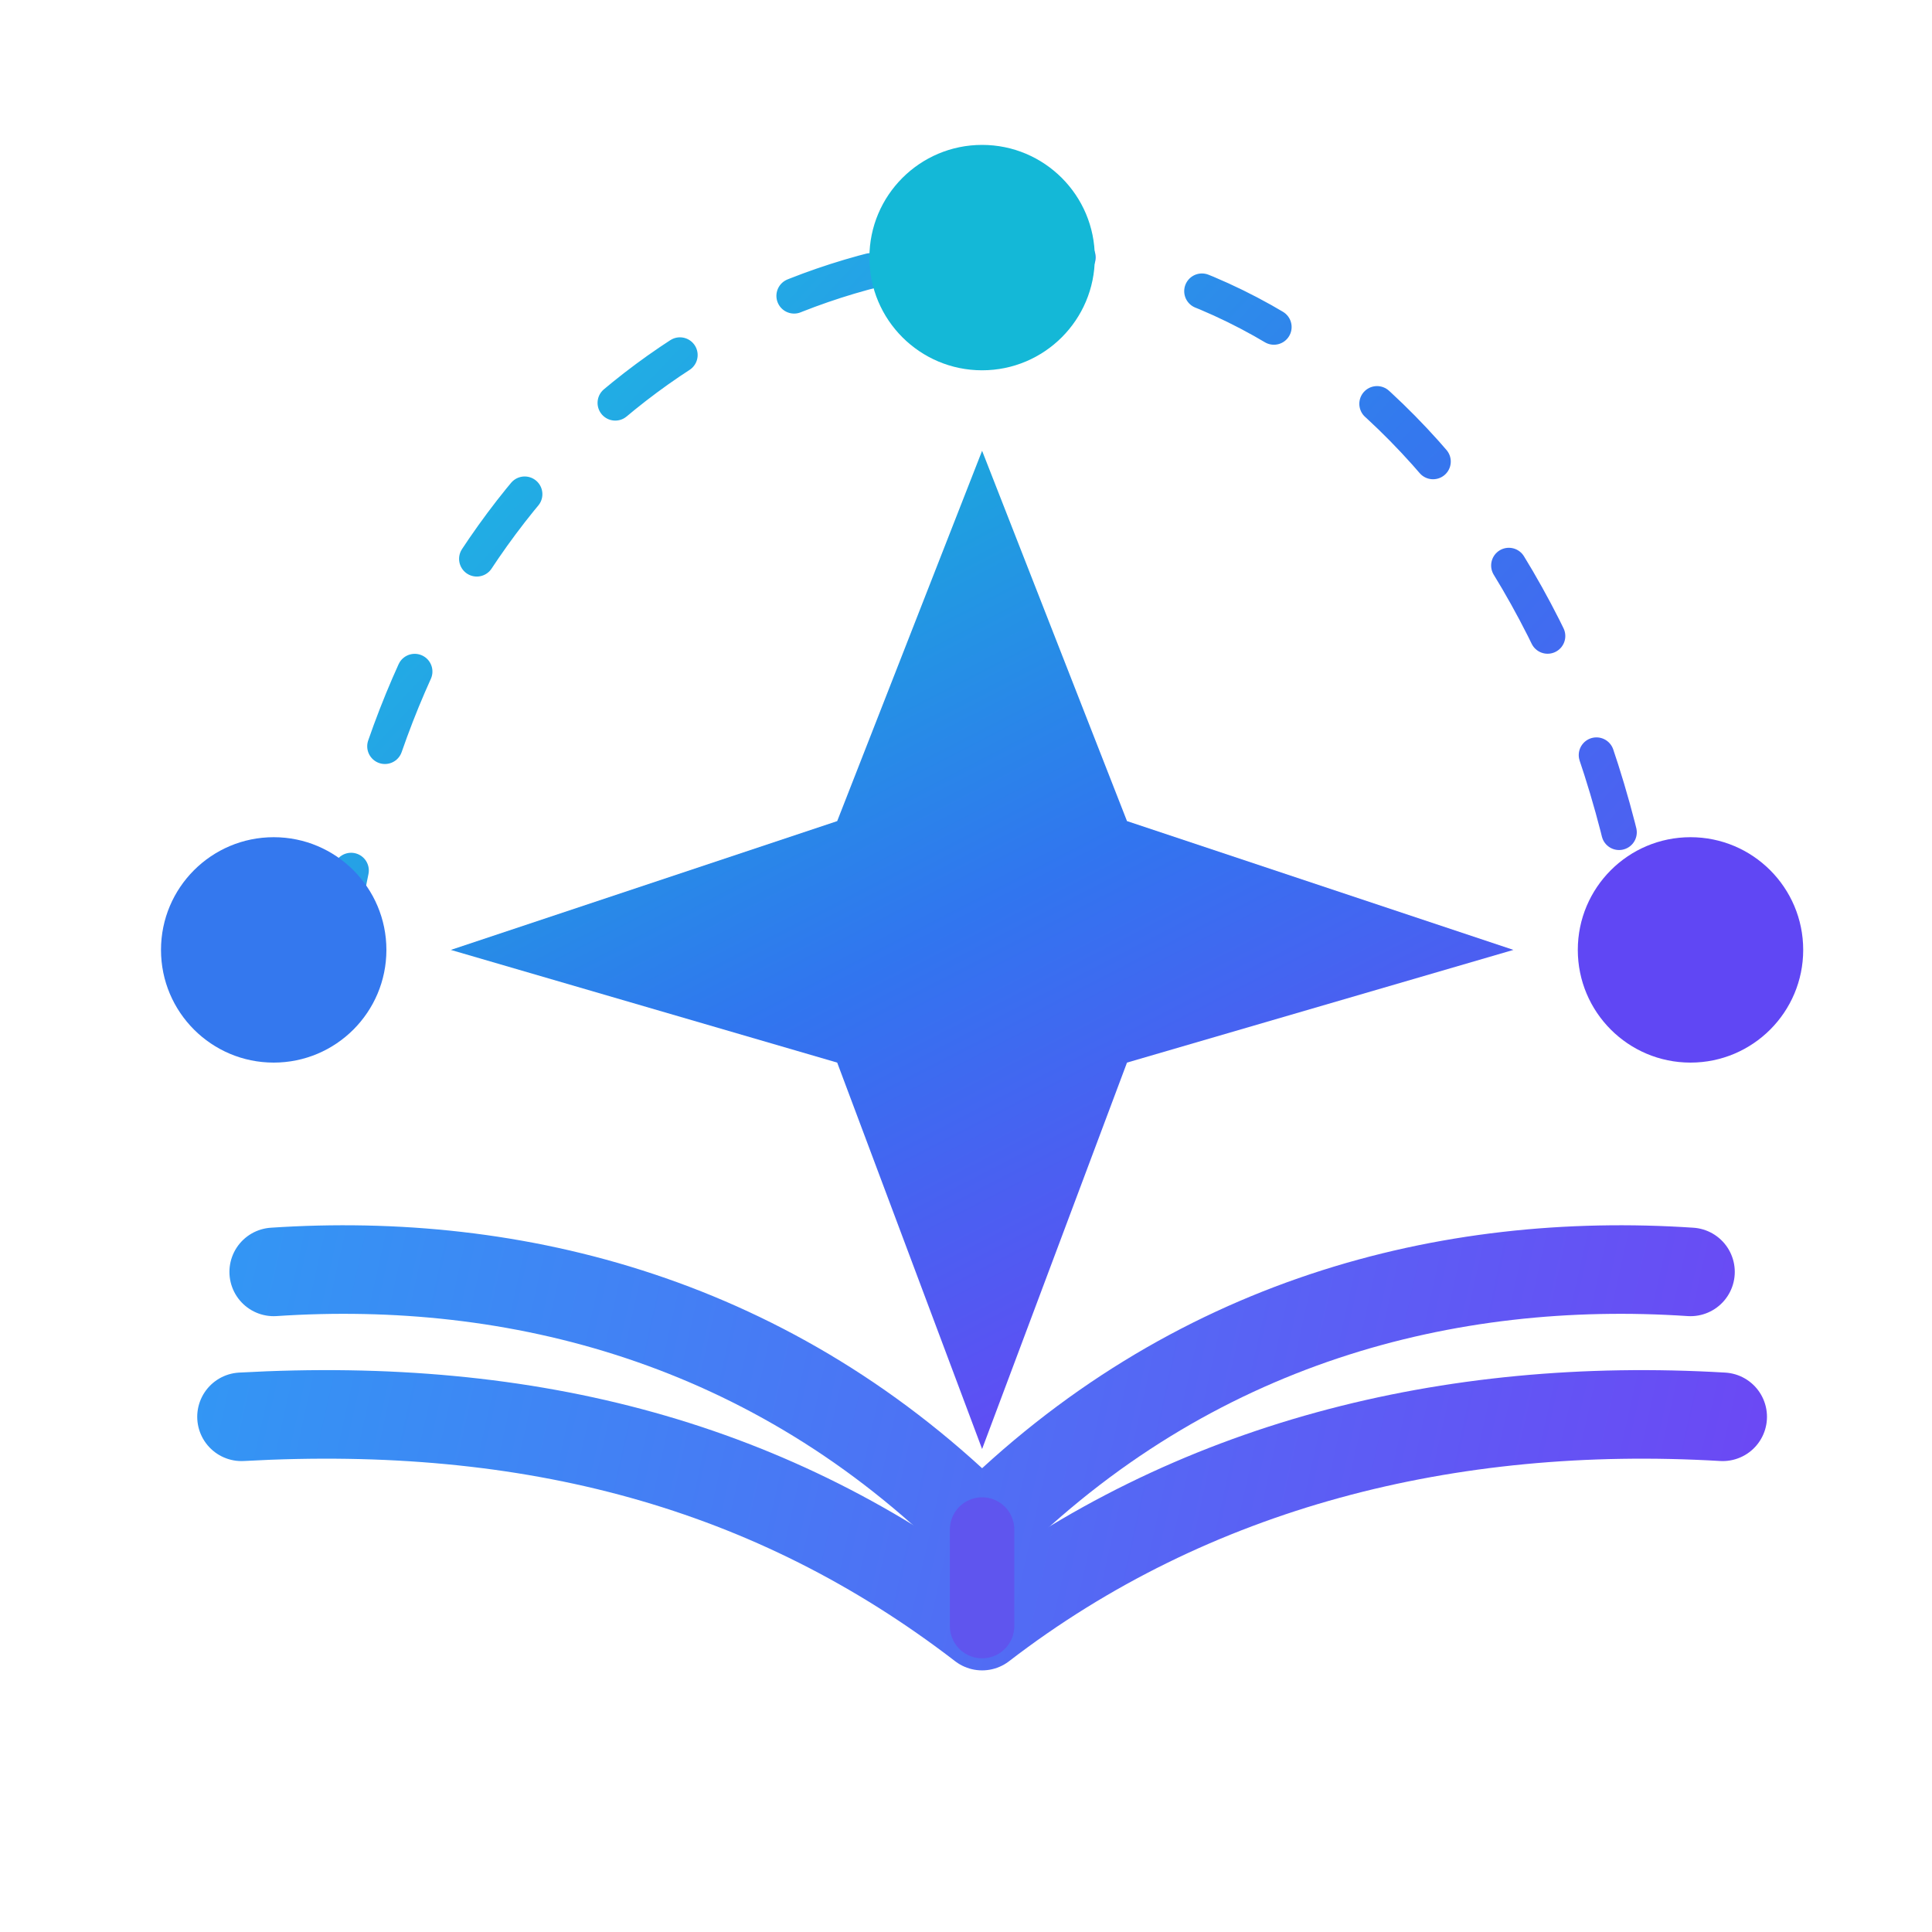
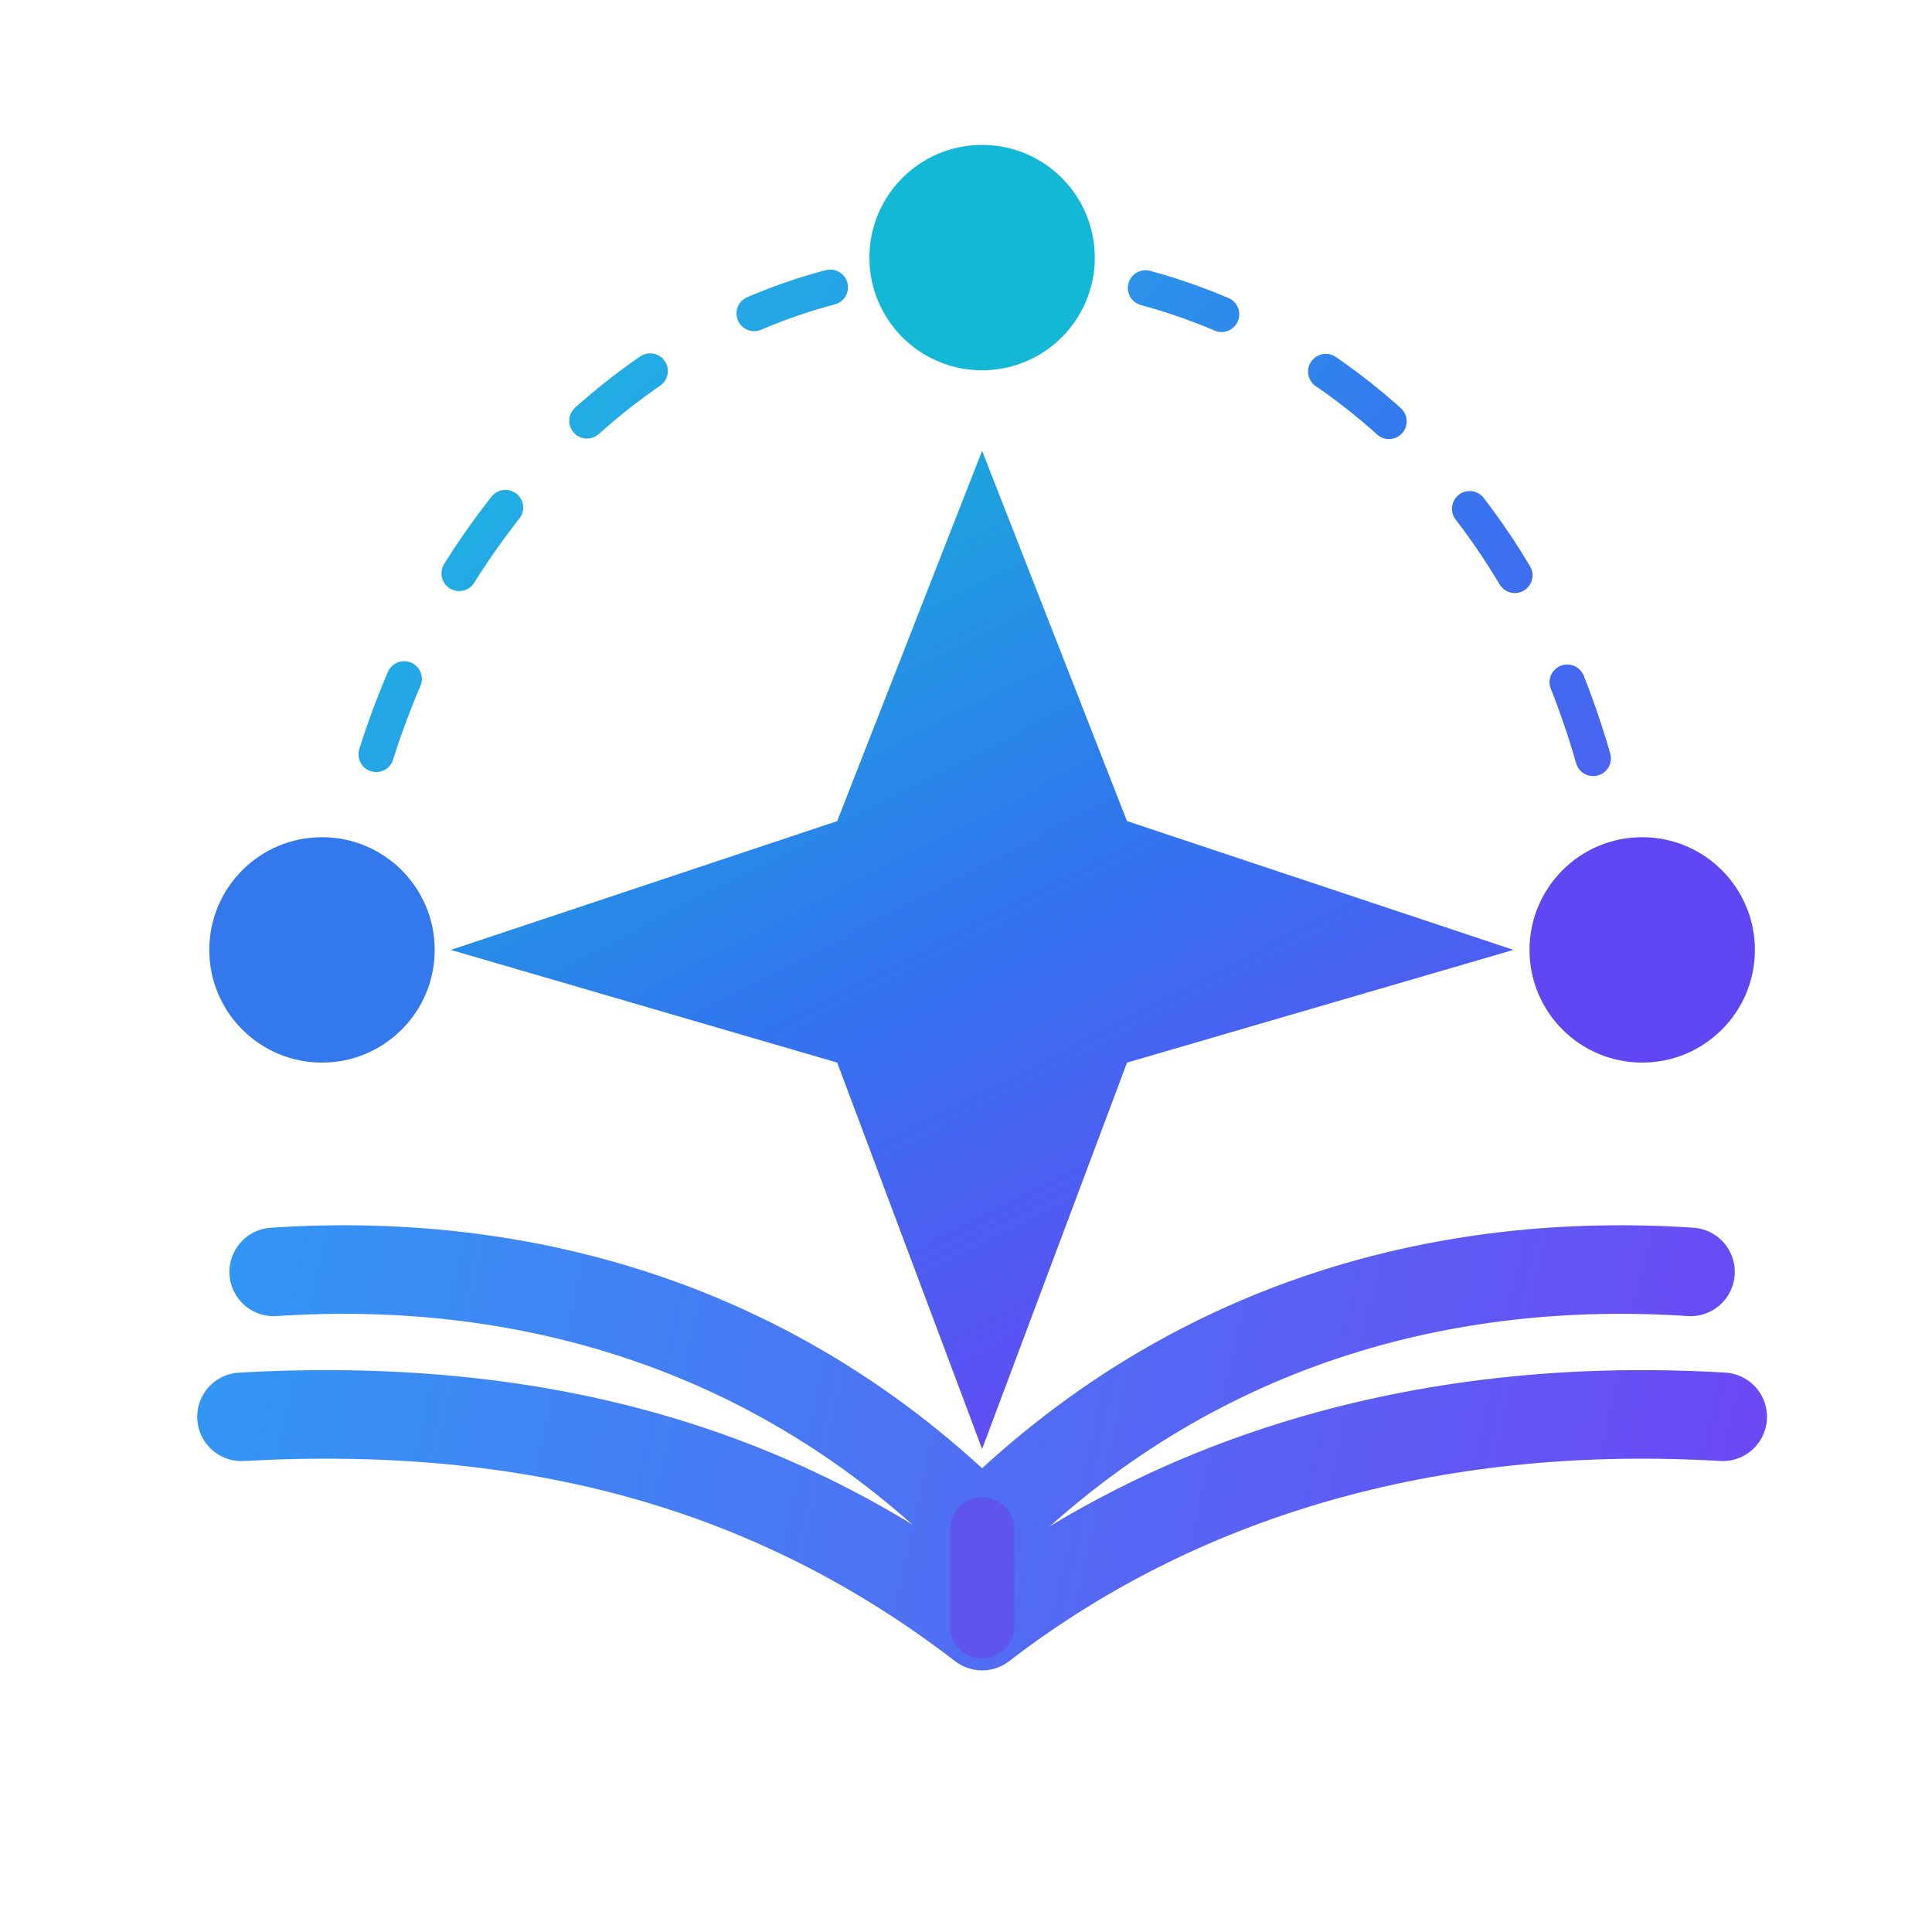
<svg xmlns="http://www.w3.org/2000/svg" width="120" height="120" viewBox="14 0 120 120" role="img" aria-labelledby="book-logo-title">
  <defs>
    <linearGradient id="markGradient" x1="32" y1="18" x2="116" y2="96" gradientUnits="userSpaceOnUse">
      <stop offset="0" stop-color="#18c6df" />
      <stop offset="0.5" stop-color="#3478ee" />
      <stop offset="1" stop-color="#6847f5" />
    </linearGradient>
    <linearGradient id="bookGradient" x1="28" y1="73" x2="122" y2="94" gradientUnits="userSpaceOnUse">
      <stop offset="0" stop-color="#3297f4" />
      <stop offset="1" stop-color="#6b49f4" />
    </linearGradient>
    <linearGradient id="starGradient" x1="59" y1="24" x2="91" y2="86" gradientUnits="userSpaceOnUse">
      <stop offset="0" stop-color="#14b8d7" />
      <stop offset="0.52" stop-color="#3175ef" />
      <stop offset="1" stop-color="#6648f4" />
    </linearGradient>
  </defs>
  <g fill="none" stroke-linecap="round" stroke-linejoin="round">
-     <path d="M35 59C38 35 53 19 72 16C93 13 112 31 116 59" stroke="url(#markGradient)" stroke-width="2.2" stroke-dasharray="5 8" />
+     <path d="M35 59C37 35 53 19 70 17C92 13.8 113 30 115 59" stroke="url(#markGradient)" stroke-width="2.2" stroke-dasharray="5 7.4" />
    <path d="M31 79C46 78 62 82 75 95C88 82 104 78 119 79" stroke="url(#bookGradient)" stroke-width="5.5" />
    <path d="M29 88C47 87 62 91 75 101C88 91 104 87 121 88" stroke="url(#bookGradient)" stroke-width="5.5" />
    <path d="M75 95V101" stroke="#5f55ee" stroke-width="4" />
  </g>
  <path d="M75 28L84 51L108 59L84 66L75 90L66 66L42 59L66 51L75 28Z" fill="url(#starGradient)" />
  <circle cx="75" cy="16" r="7" fill="#14b8d7" />
-   <circle cx="31" cy="59" r="7" fill="#3478ee" />
-   <circle cx="119" cy="59" r="7" fill="#6047f4" />
+   <circle cx="34" cy="59" r="7" fill="#3478ee" />
+   <circle cx="116" cy="59" r="7" fill="#6047f4" />
</svg>
